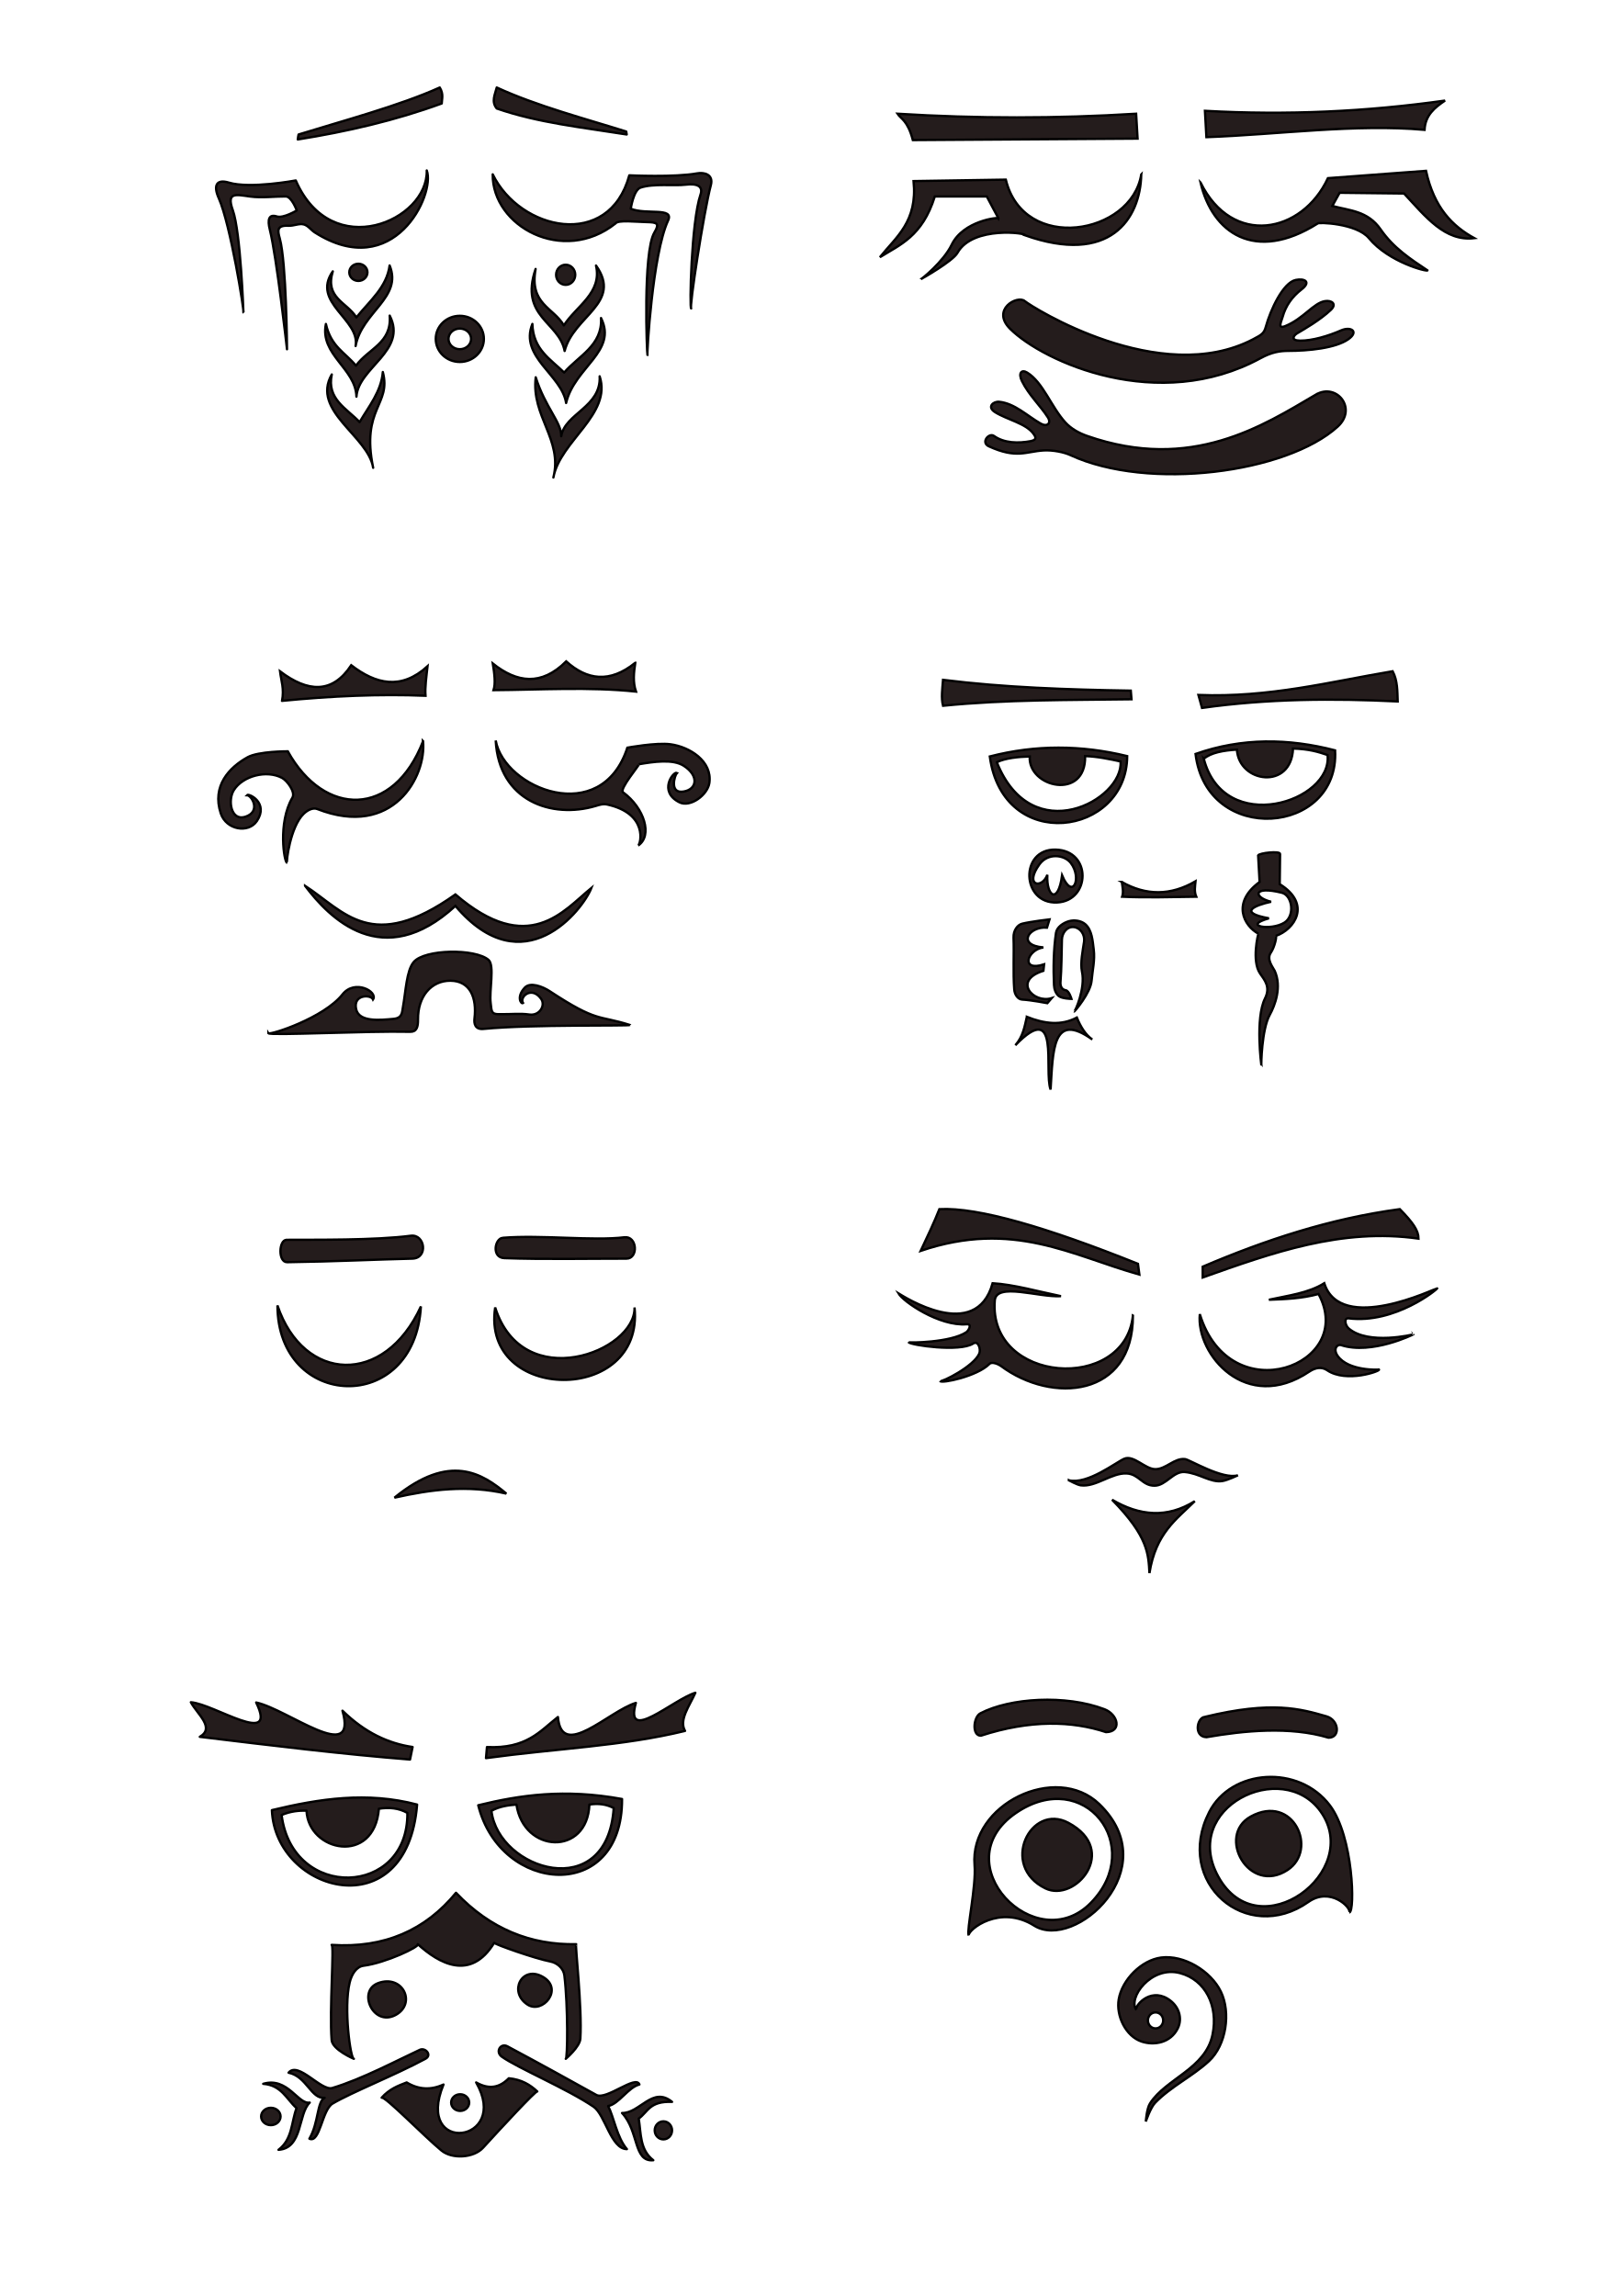
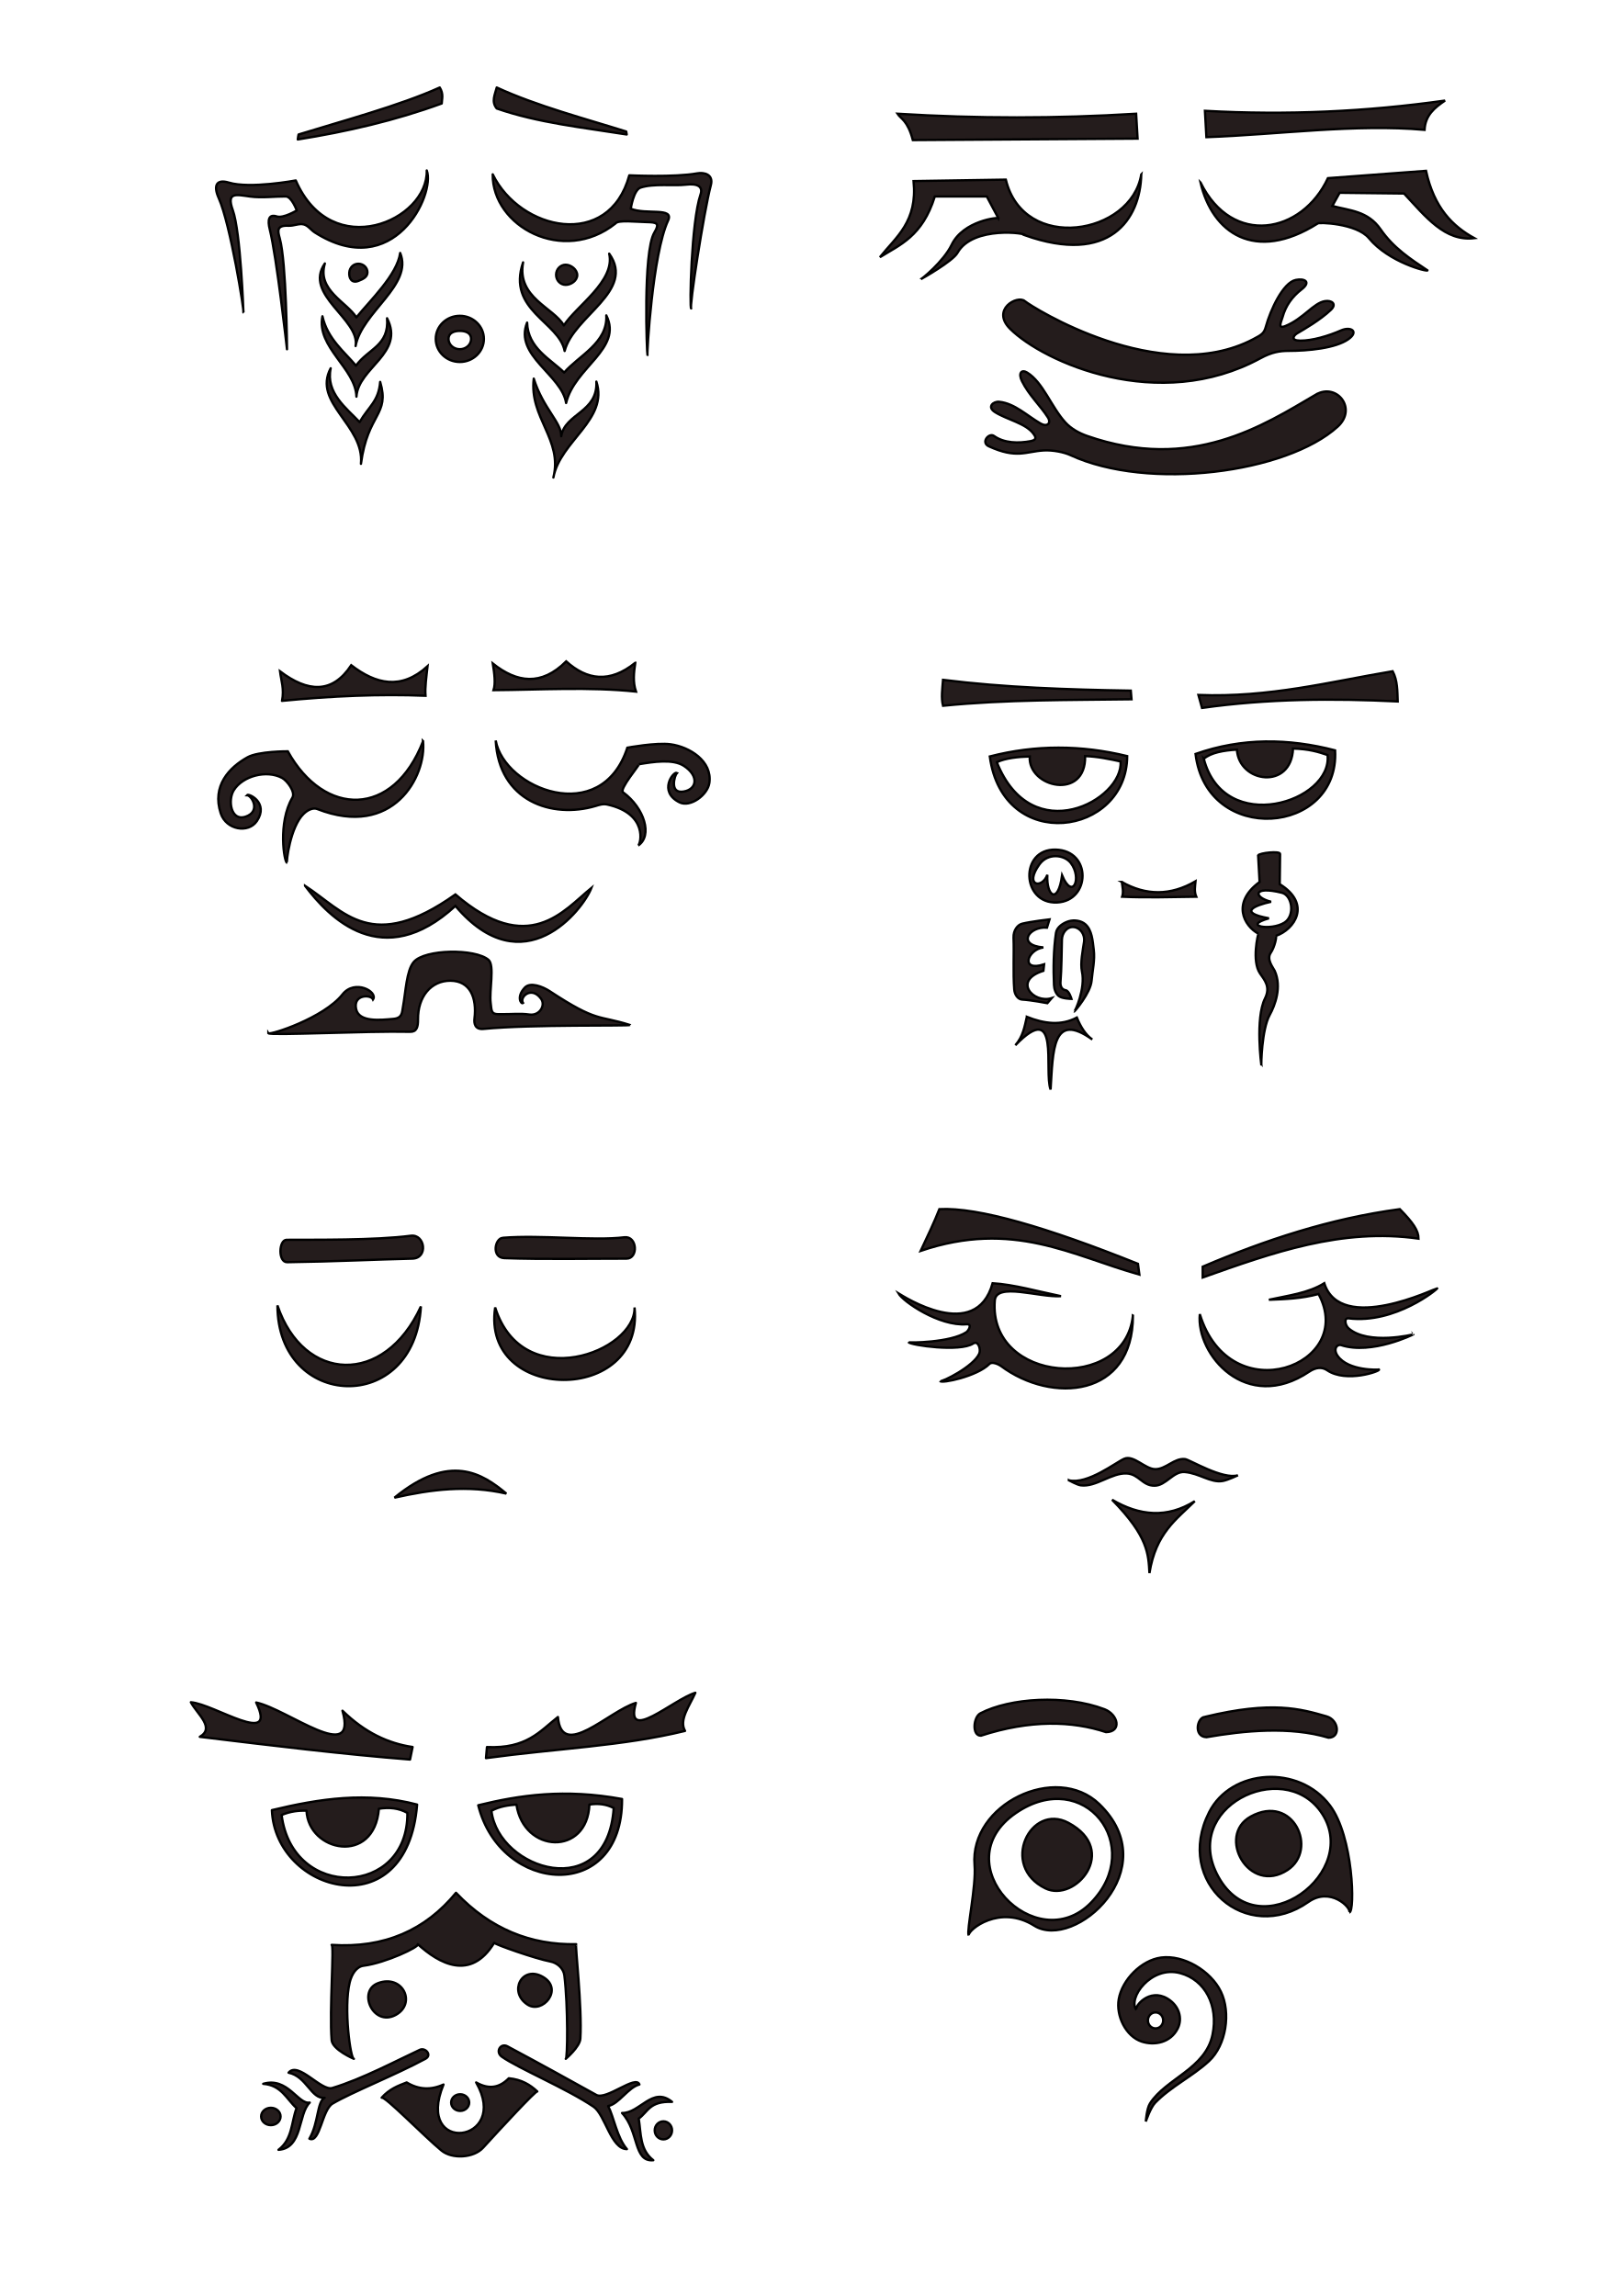
<svg xmlns="http://www.w3.org/2000/svg" width="210mm" height="297mm" viewBox="0 0 210 297" version="1.1" id="svg8">
  <defs id="defs2" />
  <g id="layer1">
    <path id="path838" style="opacity:1;fill:#241c1c;fill-rule:evenodd;stroke:#000000;stroke-width:0.3;stroke-linecap:butt;stroke-linejoin:miter;stroke-miterlimit:4;stroke-dasharray:none;stroke-opacity:1" d="m 170.198,51.037 c 2.657,-1.557 5.403,1.796 2.812,4.151 -6.59,5.989 -24.485,8.358 -34.579,3.682 -0.792,-0.367 -2.234,-0.673 -3.448,-0.603 -2.326,0.135 -3.493,1.114 -7.096,-0.536 -1.074,-0.491 0.018,-1.806 0.669,-1.339 1.314,0.941 3.166,0.974 4.753,0.669 0.93,-0.179 0.565,-0.658 0.335,-0.971 -0.98,-1.333 -3.401,-1.801 -4.954,-2.778 -1.085,-0.683 -0.209,-1.413 0.536,-1.339 2.006,0.2 3.606,1.809 5.356,2.812 0.841,0.482 1.43,-0.028 0.937,-0.803 -0.938,-1.477 -2.46,-2.878 -3.347,-4.686 -0.497,-1.012 -0.069,-1.555 0.669,-1.105 2.057,1.254 3.106,4.434 4.954,6.46 0.743,0.814 1.771,1.377 2.812,1.741 13.5,4.714 22.803,-1.377 29.591,-5.356 z M 132.548,38.951 c -0.967,-0.83 -4.413,1.101 -1.894,3.598 4.29,4.253 19.127,10.999 32.38,3.787 1.442,-0.785 2.492,-0.945 3.598,-0.947 2.558,-0.004 6.101,-0.334 7.764,-1.515 1.406,-0.999 0.305,-1.685 -0.947,-1.136 -1.657,0.726 -3.735,1.343 -5.302,1.326 -1.294,-0.014 -0.829,-0.681 -0.379,-0.947 0.868,-0.513 2.95,-1.701 4.355,-3.03 0.822,-0.777 0.092,-1.273 -0.757,-1.136 -1.493,0.241 -2.774,2.26 -5.113,3.219 -1.086,0.446 -0.532,-0.578 -0.379,-1.136 0.413,-1.507 1.263,-2.669 2.462,-3.598 1.293,-1.002 0.358,-1.451 -0.746,-1.225 -1.658,0.34 -3.284,3.903 -3.866,6.028 -0.24,0.875 -0.511,1.045 -1.637,1.635 -12.065,6.327 -28.705,-4.207 -29.54,-4.923 z m 22.723,-15.338 c 4.11,8.345 13.132,6.616 16.474,-0.568 l 12.687,-0.947 c 1.055,4.812 3.437,7.161 6.249,8.71 -3.793,0.463 -6.288,-2.766 -9.089,-5.775 l -8.332,-0.095 -0.947,1.704 c 2.237,0.599 4.589,0.628 6.249,3.03 1.678,2.429 3.895,3.855 6.059,5.302 0.023,0.209 -4.967,-1.016 -7.574,-4.166 -1.611,-1.946 -6.628,-2.085 -6.628,-1.894 -8.145,5.137 -13.653,1.169 -15.149,-5.302 z m -7.669,-1.041 c -1.275,7.803 -15.203,10.203 -17.516,0.663 l -11.93,0.189 c 0.529,5.263 -2.257,7.211 -4.355,9.847 2.564,-1.603 5.49,-2.681 7.101,-7.858 l 6.722,-2e-6 1.515,2.84 c 0.068,-0.204 -4.553,0.284 -6.059,3.408 -1.056,2.191 -3.955,4.513 -3.977,4.45 0.082,-0.041 4.122,-2.308 4.734,-3.408 1.985,-3.566 9.182,-2.521 8.71,-2.272 10.956,3.892 14.933,-2.065 15.054,-7.858 z m 8.426,-4.829 -0.189,-3.408 c 10.61,0.591 20.95,0.103 31.055,-1.326 -1.335,0.901 -2.558,1.892 -2.651,3.787 -8.963,-0.789 -18.797,0.601 -28.214,0.947 z M 116.074,14.713 c 10.288,0.631 20.577,0.631 30.865,0 l 0.189,3.219 -29.066,0.189 c -0.675,-2.571 -1.557,-2.742 -1.988,-3.408 z" />
    <path id="path831" style="opacity:1;fill:#241c1c;fill-rule:evenodd;stroke:#000000;stroke-width:0.3;stroke-linecap:butt;stroke-linejoin:miter;stroke-miterlimit:4;stroke-dasharray:none;stroke-opacity:1" d="m 143.826,193.998 c 3.567,2.101 7.133,2.423 10.7,0.186 -2.36,2.351 -5.039,4.115 -5.862,9.304 -0.146,-2.391 -0.11,-4.687 -4.838,-9.49 z m -5.583,-2.512 c 2.4,0.582 6.118,-2.349 7.164,-2.791 1.221,-0.515 2.676,1.334 4.001,1.349 1.412,0.016 2.459,-1.47 3.861,-1.303 0.58,0.069 4.898,2.705 6.839,2.093 0,0 -1.32,0.633 -1.996,0.744 -1.551,0.255 -2.993,-1.01 -4.889,-1.163 -1.482,-0.12 -2.421,1.764 -3.908,1.768 -1.584,0.004 -2.001,-1.49 -3.582,-1.582 -1.969,-0.114 -3.999,1.796 -5.955,1.535 -0.469,-0.062 -1.535,-0.651 -1.535,-0.651 z m 8.281,-21.307 c -1.057,10.007 -18.722,8.77 -17.864,-1.954 0.191,-2.384 5.707,-0.372 8.56,-0.558 -2.974,-0.613 -6.088,-1.507 -8.839,-1.675 -2.178,7.806 -11.593,1.66 -12.189,1.303 0.627,1.083 5.279,4.286 8.822,4.007 0.784,-0.062 0.229,0.846 -0.028,1.019 -2.031,1.369 -7.471,1.393 -7.492,1.301 0.302,0.388 6.632,1.302 8.367,0.175 0.678,-0.44 1.018,0.755 0.792,1.292 -0.699,1.664 -4.859,3.73 -5.066,3.557 0.168,0.353 4.788,-0.604 6.369,-2.205 0.366,-0.37 1.26,0.08 1.496,0.256 6.632,4.95 17.111,4.043 17.07,-6.519 z m 8.653,-0.186 c 3.921,12.744 20.336,6.57 15.352,-2.605 -2.197,0.592 -4.308,0.665 -6.42,0.744 2.479,-0.549 5.096,-0.852 7.164,-2.14 2.125,6.665 14.387,0.651 14.608,0.651 0.114,0.068 -5.456,4.644 -11.461,3.891 -0.627,-0.079 -0.463,0.894 0.011,1.305 2.535,2.199 8.388,0.78 8.38,0.758 0.017,0.013 -5.41,2.691 -9.352,1.405 -0.491,-0.16 -1.1,0.464 -0.456,1.389 1.378,1.98 5.338,1.799 5.342,1.766 0.275,0.175 -4.211,1.786 -6.699,0.093 -0.667,-0.454 -1.472,-0.388 -2.326,0.186 -8.13,5.466 -14.656,-2.239 -14.143,-7.443 z m -7.816,-5.117 -0.186,-1.396 c -11.72,-4.698 -20.655,-7.333 -25.68,-7.071 -0.643,1.636 -1.534,3.519 -2.419,5.397 11.964,-4.048 19.571,0.619 28.285,3.07 z m 8.188,0.372 v -1.396 c 8.069,-3.447 16.437,-6.221 25.494,-7.443 1.708,1.744 2.42,2.768 2.419,3.815 -9.954,-1.412 -18.926,1.842 -27.913,5.024 z" />
    <path id="path843" style="opacity:1;fill:#241c1c;fill-rule:evenodd;stroke:#000000;stroke-width:0.3;stroke-linecap:butt;stroke-linejoin:miter;stroke-miterlimit:4;stroke-dasharray:none;stroke-opacity:1" d="m 34.71,133.656 c 0.256,0.256 7.177,-1.982 9.583,-5.024 1.61,-2.036 4.619,-0.333 3.954,0.651 -0.284,-0.659 -2.614,-0.673 -2.187,1.256 0.377,1.705 3.099,1.416 4.838,1.256 1.146,-0.106 1.092,-0.843 1.21,-1.489 0.377,-2.075 0.459,-4.746 1.396,-5.862 1.405,-1.673 7.953,-1.768 9.677,-0.279 0.819,0.707 0.07,3.996 0.279,5.583 0.122,0.925 0.024,1.433 0.977,1.442 1.951,0.019 2.743,-0.132 4.047,0.046 1.307,0.179 2.115,-1.191 1.489,-2.047 -1.243,-1.7 -2.826,-0.204 -2.326,0.558 -0.238,0.204 -0.913,-0.792 0.233,-2 0.717,-0.756 2.317,-0.122 3.21,0.465 6.255,4.112 6.234,3.055 10.374,4.373 -0.063,0.162 -12.73,-0.091 -18.934,0.512 -1.115,0.108 -1.238,-0.727 -1.163,-1.349 0.326,-2.698 -0.57,-4.875 -3.117,-4.885 -2.495,-0.01 -4.221,2.053 -4.187,5.024 0.011,0.965 -0.174,1.602 -1.023,1.582 -5.663,-0.132 -18.121,0.519 -18.33,0.186 z m 4.745,-19.074 c 5.121,3.345 8.615,8.804 19.446,1.117 9.466,8.143 14.016,2.072 17.585,-0.837 -1.053,2.765 -8.767,12.733 -17.585,2.326 -9.432,8.662 -16.33,1.532 -19.446,-2.605 z M 54.714,95.881 c 0.457,4.539 -3.875,12.61 -13.677,8.773 -0.474,-0.185 -1.152,0.024 -1.768,0.624 -1.74,1.696 -2.272,6.27 -2.14,6.327 -0.37,0 -1.226,-5.184 0.69,-8.428 0.424,-0.718 -0.681,-2.2 -1.341,-2.551 -2.018,-1.071 -5.083,-0.249 -6.234,1.582 -0.819,1.304 -0.379,4.045 1.489,3.443 2.063,-0.666 0.831,-2.791 0.186,-2.791 0.228,-0.304 2.893,0.996 1.303,3.35 -1.1,1.627 -3.965,1.146 -4.674,-1.002 -1.168,-3.541 1.099,-5.941 3.475,-7.256 1.415,-0.784 5.2,-0.767 5.2,-0.767 4.721,8.517 13.649,8.616 17.492,-1.303 z m 9.397,-0.093 c 1.11,6.217 13.645,11.297 17.027,0.93 0,0 3.726,-0.692 5.583,-0.442 2.433,0.328 5.432,2.158 5.024,5.001 -0.222,1.55 -2.459,3.208 -3.861,2.512 -2.801,-1.389 -0.788,-4.046 -0.326,-3.815 -0.318,0.339 -1.016,2.712 0.837,2.419 1.775,-0.281 2.021,-2.047 0.047,-3.326 -1.419,-0.919 -3.921,-0.525 -5.815,-0.209 0.145,0.045 -2.582,3.236 -2.047,3.629 2.771,2.037 3.856,5.624 1.954,6.885 0.352,-0.201 1.307,-4.132 -4.001,-5.303 -0.557,-0.123 -1.064,0.059 -1.489,0.186 -5.664,1.69 -12.519,-0.631 -12.933,-8.467 z m 18.05,-10.049 c -0.182,1.241 -0.333,2.481 0.093,3.722 -6.141,-0.634 -12.282,-0.229 -18.423,-0.186 0.275,-0.842 0.122,-2.111 -0.093,-3.443 3.108,2.474 6.259,2.942 9.49,-0.279 2.69,2.419 5.623,2.848 8.932,0.186 z m -45.681,4.919 c 6.418,-0.627 12.632,-0.898 18.553,-0.658 -0.087,-1.097 0.115,-2.483 0.263,-3.816 -3.43,3.119 -6.686,2.309 -9.869,-0.132 -2.469,3.739 -5.627,3.494 -9.211,0.789 0.152,1.224 0.56,2.255 0.263,3.816 z" />
    <path id="path853" style="opacity:1;fill:#241c1c;fill-rule:evenodd;stroke:#000000;stroke-width:0.3;stroke-linecap:butt;stroke-linejoin:miter;stroke-miterlimit:4;stroke-dasharray:none;stroke-opacity:1" d="m 51.016,193.733 c 4.726,-1.071 9.502,-1.671 14.474,-0.526 -3.108,-2.592 -7.301,-5.342 -14.474,0.526 z M 64.042,169.127 c 3.571,11.295 18.159,5.743 18.027,0 1.29,12.632 -19.886,12.357 -18.027,0 z m -28.159,-0.263 c 0.016,13.505 17.763,14.291 18.553,0.132 -4.719,10.338 -15.185,9.85 -18.553,-0.132 z m 29.146,-8.75 c -1.043,0.085 -1.485,2.57 0.197,2.632 4.982,0.182 11.009,0.063 15.79,0.066 1.586,8.4e-4 1.405,-2.966 -0.263,-2.763 -4.028,0.49 -10.778,-0.336 -15.724,0.066 z m -27.961,0.263 c -1.028,0.007 -1.122,2.911 0.066,2.895 6.274,-0.086 11.712,-0.36 16.185,-0.461 2.108,-0.048 1.655,-3.203 -0.197,-2.961 -4.655,0.609 -12.478,0.501 -16.053,0.526 z" />
    <path id="path881" style="opacity:1;fill:#241c1c;fill-rule:evenodd;stroke:#000000;stroke-width:0.3;stroke-linecap:butt;stroke-linejoin:miter;stroke-miterlimit:4;stroke-dasharray:none;stroke-opacity:1" d="m 138.575,129.208 c 0,0 -1.218,-0.011 -1.652,-0.372 -0.395,-0.329 -0.582,-0.905 -0.605,-1.419 -0.096,-2.128 -0.068,-4.536 0.256,-6.746 0.109,-0.744 0.951,-1.308 1.675,-1.512 0.691,-0.195 1.576,-0.077 2.117,0.395 0.874,0.763 0.949,2.152 1.093,3.303 0.167,1.326 -0.163,2.669 -0.279,4.001 -0.14,1.603 -2.207,4.001 -2.248,3.982 0.097,0.082 1.481,-2.987 1.004,-5.153 -0.245,-1.112 0.115,-2.762 0.273,-3.89 0.125,-0.891 -0.47,-1.77 -1.308,-1.871 -0.913,-0.109 -1.535,0.76 -1.558,1.605 -0.049,1.763 -0.044,3.703 -0.186,5.49 -0.037,0.463 0.113,0.982 0.675,1.07 0.442,0.069 0.744,1.117 0.744,1.117 z m -2.559,-0.093 c -2.367,0.736 -5.095,-2.281 -1.07,-3.536 l 0.093,-0.837 c -3.129,1.008 -2.178,-1.907 -0.093,-2.187 -3.498,-0.287 -1.865,-2.76 0.465,-2.559 l 0.326,-1.07 c 0,0 -2.377,0.273 -3.536,0.558 -0.591,0.146 -1.153,0.864 -1.117,1.814 0.081,2.114 -0.075,4.476 0.093,6.699 0.049,0.648 0.462,1.275 1.023,1.303 1.095,0.053 3.257,0.465 3.257,0.465 z m -3.21,2.419 c 2.274,0.903 4.441,1.169 6.467,0.093 0.501,1.223 1.129,2.234 2,2.838 -5.175,-3.714 -5.078,1.45 -5.397,6.467 -0.898,-2.445 1.324,-11.812 -4.559,-5.722 1.007,-1.14 1.197,-2.416 1.489,-3.675 z m 32.984,-16.05 c 1.348,0.337 1.73,2.971 0.326,3.861 -1.723,1.092 -5.553,0.449 -2,-0.558 -4.107,-0.743 -1.807,-1.687 0.279,-2.14 -2.301,-0.563 -2.429,-2.118 1.396,-1.163 z m -3.07,-4.838 c 0.186,-0.32 2.838,-0.607 2.838,-0.186 l -0.046,3.908 c 4.17,2.592 1.911,5.88 -0.512,6.699 0.158,0 -0.117,1.402 -0.651,2.187 -0.591,0.867 0.341,1.947 0.512,2.326 0.941,2.082 0.052,4.448 -0.651,5.722 -1.031,1.867 -1.111,6.495 -1.07,6.513 0,0 -0.821,-6.067 0.465,-8.653 0.757,-1.523 -0.066,-2.395 -0.651,-3.257 -1.086,-1.599 -0.246,-5.137 -0.186,-5.117 -1.894,-1.019 -3.523,-4.01 0.14,-6.699 z m -28.285,1.163 c 1.097,-1.521 3.222,-1.246 4.047,-0.186 1.489,1.912 0.287,4.925 -1.117,1.628 -0.536,3.845 -2.062,2.648 -1.907,-0.093 -0.679,1.867 -3.047,1.456 -1.023,-1.349 z m 2.093,-1.907 c -4.681,-0.114 -4.432,7.053 0.186,6.839 4.331,-0.201 4.519,-6.724 -0.186,-6.839 z m 8.56,4.187 c 0.094,0.652 0.248,1.315 0.046,1.907 3.135,0.142 6.325,0.045 9.583,0 -0.289,-0.667 -0.161,-1.334 -0.093,-2 -3.242,1.891 -6.419,1.862 -9.537,0.093 z m -16.165,-15.492 c 1.088,-0.535 2.797,-0.703 4.255,-0.744 -0.241,4.033 7.292,5.736 7.164,-0.046 1.598,0.045 3.232,0.402 4.587,0.692 0.369,4.979 -11.471,11.444 -16.006,0.099 z m 16.862,-0.791 c -5.924,-1.446 -11.848,-1.485 -17.771,0.046 1.704,12.625 17.715,10.305 17.771,-0.046 z m 9.906,0.347 c 0.925,-0.799 2.569,-1.087 4.283,-1.185 0.272,4.335 7.052,5.242 7.257,-0.14 2.064,0.06 3.247,0.423 4.466,0.837 0.667,6.044 -13.357,10.584 -16.007,0.487 z m -1.067,-0.626 c 6.017,-2.12 12.034,-2.026 18.05,-0.465 0.599,11.001 -16.614,12.389 -18.05,0.465 z m -8.281,-7.071 c -8.098,0.115 -16.162,0.022 -24.377,0.837 -0.266,-1.028 -0.085,-2.205 0,-3.35 7.944,0.992 16.095,1.262 24.284,1.396 z m 8.653,-0.558 0.465,1.675 c 8.578,-1.205 16.976,-1.237 25.308,-0.837 -0.047,-1.337 -0.009,-2.69 -0.651,-3.908 -8.163,1.376 -15.922,3.424 -25.122,3.07 z" />
-     <path id="path874" style="color:#000000;clip-rule:nonzero;display:inline;overflow:visible;visibility:visible;opacity:1;isolation:auto;mix-blend-mode:normal;color-interpolation:sRGB;color-interpolation-filters:linearRGB;solid-color:#000000;solid-opacity:1;fill:#241c1c;fill-opacity:1;fill-rule:evenodd;stroke:#000000;stroke-width:0.3;stroke-linecap:round;stroke-linejoin:round;stroke-miterlimit:4;stroke-dasharray:none;stroke-dashoffset:0;stroke-opacity:1;paint-order:normal;color-rendering:auto;image-rendering:auto;shape-rendering:auto;text-rendering:auto;enable-background:accumulate" d="m 74.4,35.546 c 0,0.719 -0.555,1.303 -1.239,1.303 -0.684,0 -1.239,-0.583 -1.239,-1.303 0,-0.719 0.555,-1.303 1.239,-1.303 0.684,0 1.239,0.583 1.239,1.303 z M 47.524,35.228 c 0,0.614 -0.526,1.112 -1.175,1.112 -0.649,0 -1.175,-0.498 -1.175,-1.112 0,-0.614 0.526,-1.112 1.175,-1.112 0.649,0 1.175,0.498 1.175,1.112 z M 42.91,48.44 c -0.681,3.187 1.933,4.39 3.601,6.163 1.198,-2.066 2.792,-3.943 3.001,-6.481 1.131,4.264 -2.846,4.645 -1.25,12.39 -0.635,-4.126 -8.062,-7.34 -5.351,-12.072 z m -0.761,-6.534 c 0.668,2.963 2.484,3.684 3.891,5.396 1.606,-2.221 4.647,-2.903 4.361,-6.476 2.334,4.544 -4.067,6.715 -4.301,10.484 -0.104,-3.66 -4.756,-5.412 -3.951,-9.404 z m 0.891,-6.803 c -1.054,3.46 1.856,4 3.051,5.957 1.76,-2.179 3.924,-3.902 4.301,-6.72 1.704,4.167 -3.595,6.003 -4.401,10.42 0.607,-3.455 -5.771,-5.607 -2.951,-9.658 z m 26.248,13.702 c 1.214,3.875 3.359,5.86 3.297,7.625 0.478,-2.962 5.178,-3.768 4.971,-7.752 1.609,4.917 -5.11,8.344 -5.985,13.089 1.234,-4.924 -2.884,-7.897 -2.283,-12.962 z m -0.433,-6.904 c 0.097,3.323 2.359,4.56 4.109,6.29 1.862,-2.17 4.978,-3.509 4.768,-7.053 2.164,4.319 -3.433,6.357 -4.514,10.992 -0.55,-3.648 -6.077,-5.951 -4.362,-10.23 z m 0.418,-7.11 c -0.833,4.576 2.324,4.987 3.652,7.307 1.581,-2.498 4.979,-4.2 4.159,-7.752 3.454,4.848 -2.912,6.518 -4.058,11.056 -0.708,-3.779 -5.882,-4.4 -3.754,-10.611 z m -8.343,9.046 c 0,0.737 -0.654,1.334 -1.461,1.334 -0.807,0 -1.461,-0.597 -1.461,-1.334 0,-0.737 0.654,-1.334 1.461,-1.334 0.807,0 1.461,0.597 1.461,1.334 z m 1.652,0 c 0,1.649 -1.394,2.986 -3.113,2.986 -1.719,0 -3.113,-1.337 -3.113,-2.986 0,-1.649 1.394,-2.986 3.113,-2.986 1.719,0 3.113,1.337 3.113,2.986 z M 63.726,22.553 c 3.542,7.282 15.028,9.807 17.664,0.127 0,0 5.893,0.278 8.768,-0.254 0.921,-0.17 2.149,0.135 1.779,1.525 -0.911,3.425 -2.844,16.024 -2.542,15.948 -0.239,0.152 0.001,-11.247 1.207,-14.741 0.353,-1.022 -0.383,-1.457 -1.906,-1.271 -1.538,0.188 -4.157,-0.18 -5.846,0.381 -0.918,0.305 -1.271,2.732 -1.271,2.732 1.996,0.821 5.642,-0.231 4.829,1.525 -2.028,4.379 -2.764,17.353 -2.669,17.409 -0.066,0 -0.618,-13.321 0.89,-15.849 0.721,-1.21 0.356,-1.332 -1.046,-1.357 -1.282,-0.022 -3.663,-0.305 -3.974,0.177 -6.795,5.406 -15.954,0.347 -15.885,-6.354 z m -8.532,-0.503 c 0.171,6.477 -12.286,11.967 -16.94,1.293 0,0 -5.907,1.108 -8.662,0.276 -1.583,-0.478 -2.046,0.355 -1.298,2.019 1.504,3.343 3.341,14.8 3.188,14.781 0,0 -0.351,-10.382 -1.378,-13.245 -0.854,-2.381 0.436,-1.997 2.264,-1.749 1.498,0.203 3.307,-0.033 4.592,-0.013 0.767,0.012 1.422,1.81 1.422,1.81 0,0 -1.73,1.052 -2.586,0.776 -1.049,-0.338 -1.216,0.45 -0.905,1.681 0.887,3.511 2.228,15.5 2.228,15.5 0,0 -0.068,-11.203 -0.935,-14.337 -0.258,-0.931 -0.467,-1.716 1.119,-1.642 0.741,0.035 1.356,-0.333 1.985,-0.169 0.567,0.148 0.928,0.719 1.422,1.034 10.214,6.508 15.632,-4.929 14.483,-8.017 z m 25.862,-4.655 c -0.038,-0.255 -0.053,-0.26 -0.064,-0.381 -5.177,-1.631 -11.57,-3.304 -16.747,-5.696 -0.218,0.905 -0.737,1.81 0,2.716 5.357,1.859 11.135,2.456 16.81,3.362 z M 38.512,18.041 c 0.046,-0.303 0.055,-0.471 0.103,-0.644 5.432,-1.686 13.09,-3.736 18.259,-6.08 0.537,0.874 0.262,1.533 0.259,2.069 -6.021,2.202 -12.261,3.637 -18.621,4.655 z" />
+     <path id="path874" style="color:#000000;clip-rule:nonzero;display:inline;overflow:visible;visibility:visible;opacity:1;isolation:auto;mix-blend-mode:normal;color-interpolation:sRGB;color-interpolation-filters:linearRGB;solid-color:#000000;solid-opacity:1;fill:#241c1c;fill-opacity:1;fill-rule:evenodd;stroke:#000000;stroke-width:0.3;stroke-linecap:round;stroke-linejoin:round;stroke-miterlimit:4;stroke-dasharray:none;stroke-dashoffset:0;stroke-opacity:1;paint-order:normal;color-rendering:auto;image-rendering:auto;shape-rendering:auto;text-rendering:auto;enable-background:accumulate" d="m 74.656,35.589 c 0,0.719 -0.811,1.26 -1.495,1.26 -0.684,0 -1.239,-0.583 -1.239,-1.303 0,-0.719 0.555,-1.303 1.239,-1.303 0.684,0 1.495,0.626 1.495,1.345 z M 47.524,35.228 c 0,0.614 -0.572,0.873 -1.175,1.112 -0.882,0.35 -1.244,-0.394 -1.175,-1.112 0.059,-0.611 0.526,-1.112 1.175,-1.112 0.649,0 1.175,0.498 1.175,1.112 z m -4.756,12.411 c -0.681,3.187 2.074,5.191 3.742,6.964 1.198,-2.066 2.451,-2.664 2.66,-5.202 1.28,4.333 -1.609,3.995 -2.487,10.599 0.471,-4.996 -6.306,-7.88 -3.915,-12.361 z m -1.067,-6.727 c 0.668,2.963 2.931,4.679 4.338,6.39 1.606,-2.221 4.306,-2.562 4.02,-6.135 2.334,4.544 -3.726,6.374 -3.96,10.143 -0.104,-3.66 -5.204,-6.406 -4.398,-10.398 z m 0.315,-6.832 c -1.054,3.46 2.88,5.024 4.074,6.981 1.76,-2.179 5.288,-5.522 5.666,-8.34 1.704,4.167 -4.96,7.623 -5.766,12.041 0.607,-3.455 -6.794,-6.631 -3.974,-10.681 z m 27.016,14.896 c 1.214,3.875 3.614,5.689 3.553,7.454 0.478,-2.962 4.752,-3.086 4.545,-7.069 1.609,4.917 -4.683,7.661 -5.559,12.407 1.234,-4.924 -3.139,-7.726 -2.538,-12.791 z m -0.859,-7.245 c 0.097,3.323 3.041,4.73 4.791,6.461 1.862,-2.17 5.66,-3.85 5.45,-7.394 2.164,4.319 -4.115,6.698 -5.197,11.333 -0.55,-3.648 -6.759,-6.122 -5.044,-10.4 z m -0.52,-7.792 c -0.833,4.576 3.945,5.839 5.272,8.16 1.581,-2.498 6.685,-5.735 5.865,-9.287 3.454,4.848 -4.617,8.053 -5.763,12.591 C 72.318,41.624 65.525,40.149 67.653,33.939 Z m -6.722,9.899 c 0,0.737 -0.654,1.334 -1.461,1.334 -0.807,0 -1.461,-0.597 -1.461,-1.334 0,-0.737 0.654,-1.033 1.461,-1.033 0.807,0 1.461,0.296 1.461,1.033 z m 1.652,0 c 0,1.649 -1.394,2.986 -3.113,2.986 -1.719,0 -3.113,-1.337 -3.113,-2.986 0,-1.649 1.394,-2.986 3.113,-2.986 1.719,0 3.113,1.337 3.113,2.986 z M 63.726,22.553 c 3.542,7.282 15.028,9.807 17.664,0.127 0,0 5.893,0.278 8.768,-0.254 0.921,-0.17 2.149,0.135 1.779,1.525 -0.911,3.425 -2.844,16.024 -2.542,15.948 -0.239,0.152 0.001,-11.247 1.207,-14.741 0.353,-1.022 -0.383,-1.457 -1.906,-1.271 -1.538,0.188 -4.157,-0.18 -5.846,0.381 -0.918,0.305 -1.271,2.732 -1.271,2.732 1.996,0.821 5.642,-0.231 4.829,1.525 -2.028,4.379 -2.764,17.353 -2.669,17.409 -0.066,0 -0.618,-13.321 0.89,-15.849 0.721,-1.21 0.356,-1.332 -1.046,-1.357 -1.282,-0.022 -3.663,-0.305 -3.974,0.177 -6.795,5.406 -15.954,0.347 -15.885,-6.354 z m -8.532,-0.503 c 0.171,6.477 -12.286,11.967 -16.94,1.293 0,0 -5.907,1.108 -8.662,0.276 -1.583,-0.478 -2.046,0.355 -1.298,2.019 1.504,3.343 3.341,14.8 3.188,14.781 0,0 -0.351,-10.382 -1.378,-13.245 -0.854,-2.381 0.436,-1.997 2.264,-1.749 1.498,0.203 3.307,-0.033 4.592,-0.013 0.767,0.012 1.422,1.81 1.422,1.81 0,0 -1.73,1.052 -2.586,0.776 -1.049,-0.338 -1.216,0.45 -0.905,1.681 0.887,3.511 2.228,15.5 2.228,15.5 0,0 -0.068,-11.203 -0.935,-14.337 -0.258,-0.931 -0.467,-1.716 1.119,-1.642 0.741,0.035 1.356,-0.333 1.985,-0.169 0.567,0.148 0.928,0.719 1.422,1.034 10.214,6.508 15.632,-4.929 14.483,-8.017 z m 25.862,-4.655 c -0.038,-0.255 -0.053,-0.26 -0.064,-0.381 -5.177,-1.631 -11.57,-3.304 -16.747,-5.696 -0.218,0.905 -0.737,1.81 0,2.716 5.357,1.859 11.135,2.456 16.81,3.362 z M 38.512,18.041 c 0.046,-0.303 0.055,-0.471 0.103,-0.644 5.432,-1.686 13.09,-3.736 18.259,-6.08 0.537,0.874 0.262,1.533 0.259,2.069 -6.021,2.202 -12.261,3.637 -18.621,4.655 z" />
    <path id="path853-3" style="opacity:1;fill:#241c1c;fill-rule:evenodd;stroke:#000000;stroke-width:0.3;stroke-linecap:butt;stroke-linejoin:miter;stroke-miterlimit:4;stroke-dasharray:none;stroke-opacity:1" d="m 155.836,222.083 c -1.043,0.085 -1.485,2.57 0.197,2.632 4.845,-0.842 10.809,-1.436 15.79,0.066 1.586,8.5e-4 1.352,-2.299 -0.263,-2.763 -3.346,-0.962 -7.013,-2.044 -15.724,0.066 z m -29.04,-0.456 c -0.911,0.476 -1.122,2.911 0.066,2.895 6.369,-2.073 11.786,-1.92 16.185,-0.461 2.108,-0.048 1.548,-2.293 -0.197,-2.961 -5.041,-1.93 -12.238,-1.468 -16.053,0.526 z m 23.644,39.724 a 0.988,1.033 0 0 1 -0.988,1.033 0.988,1.033 0 0 1 -0.988,-1.033 0.988,1.033 0 0 1 0.988,-1.033 0.988,1.033 0 0 1 0.988,1.033 z m -3.459,-1.348 c -1.173,-1.482 1.86,-5.785 5.661,-4.762 3.22,0.866 4.95,4.189 4.178,7.952 -0.903,4.408 -6.024,5.672 -8.087,8.896 -0.431,0.673 -0.539,2.336 -0.539,2.336 0,0 0.592,-1.784 1.213,-2.426 2.037,-2.105 4.84,-3.419 6.964,-5.391 2.22,-2.061 2.85,-6.261 1.528,-8.986 -1.295,-2.667 -4.788,-4.786 -7.728,-4.403 -2.541,0.331 -5.045,2.866 -5.481,5.391 -0.369,2.135 0.899,4.797 2.965,5.481 1.65,0.546 3.758,0.147 4.673,-1.707 0.646,-1.312 0.172,-2.957 -1.348,-3.864 -2.348,-1.401 -4.31,1.054 -3.999,1.483 z m 14.781,-25.025 c -4.48,2.469 -0.236,10.196 4.762,6.919 4.005,-2.625 0.736,-9.949 -4.762,-6.919 z m -4.186,7.78 c -4.922,-8.924 8.24,-15.372 13.209,-8.447 5.579,7.775 -7.987,17.914 -13.209,8.447 z m 16.946,4.62 c 0.748,-0.093 0.524,-9.812 -2.516,-13.838 -4.032,-5.341 -12.773,-4.74 -15.624,0.872 -4.618,9.092 4.858,17.246 12.839,11.618 2.832,-1.997 5.546,0.722 5.302,1.348 z m -36.347,-11.591 c -4.904,-2.619 -8.933,5.587 -2.965,8.491 3.857,1.877 9.628,-4.934 2.965,-8.491 z m -6.784,-1.258 c -9.459,6.479 2.593,18.892 9.705,11.592 7.11,-7.298 -0.853,-17.654 -9.705,-11.592 z m -6.11,15.815 c -0.298,-0.548 0.993,-6.372 0.764,-9.076 -0.666,-7.859 10.528,-13.302 16.129,-7.907 8.704,8.382 -3.191,19.026 -8.409,15.74 -4.466,-2.812 -8.542,0.514 -8.484,1.243 z" />
    <path id="path1630-6-7" style="color:#000000;clip-rule:nonzero;display:inline;overflow:visible;visibility:visible;opacity:1;isolation:auto;mix-blend-mode:normal;color-interpolation:sRGB;color-interpolation-filters:linearRGB;solid-color:#000000;solid-opacity:1;fill:#241c1c;fill-opacity:1;fill-rule:evenodd;stroke:#000000;stroke-width:0.3;stroke-linecap:round;stroke-linejoin:round;stroke-miterlimit:4;stroke-dasharray:none;stroke-dashoffset:0;stroke-opacity:1;paint-order:normal;color-rendering:auto;image-rendering:auto;shape-rendering:auto;text-rendering:auto;enable-background:accumulate" d="m 53.032,227.607 c -8.588,-0.675 -17.895,-1.811 -27.192,-2.94 2.008,-1.166 -0.32,-2.921 -1.157,-4.473 3.024,0.226 11.307,5.908 8.448,0.032 4.098,0.879 13.159,8.166 11.162,1.063 2.917,2.854 5.955,4.237 9.069,4.695 z m 9.823,-0.184 0.125,-1.432 c 5.125,0.238 6.849,-2.05 9.18,-3.887 0.475,5.657 6.597,-0.785 10.082,-1.824 -1.526,5.373 4.835,-0.458 7.692,-1.311 -0.76,1.706 -2.161,3.536 -1.334,4.934 -8.084,1.981 -16.557,2.262 -25.744,3.52 z M 36.287,273.777 c 1e-6,0.62 -0.563,1.123 -1.258,1.123 -0.695,0 -1.258,-0.503 -1.258,-1.123 -10e-7,-0.62 0.563,-1.123 1.258,-1.123 0.695,0 1.258,0.503 1.258,1.123 z m 50.634,1.797 c 2e-6,0.645 -0.503,1.168 -1.123,1.168 -0.62,0 -1.123,-0.523 -1.123,-1.168 -2e-6,-0.645 0.503,-1.168 1.123,-1.168 0.62,0 1.123,0.523 1.123,1.168 z m -26.238,-3.594 c 0,0.596 -0.523,1.078 -1.168,1.078 -0.645,0 -1.168,-0.483 -1.168,-1.078 0,-0.596 0.523,-1.078 1.168,-1.078 0.645,0 1.168,0.483 1.168,1.078 z m 23.812,7.458 c -2.599,0.249 -1.83,-3.739 -4.044,-6.11 2.301,0.052 3.954,-3.526 6.47,-1.438 -2.931,-0.121 -3.113,1.304 -4.313,2.157 0.311,1.92 0.12,4.032 1.887,5.391 z m -19.589,-13.389 c -0.884,-0.629 -0.164,-1.82 0.719,-1.348 4.808,2.572 7.756,4.215 11.502,6.29 1.29,0.714 5.112,-2.649 5.571,-1.348 -1.436,0.351 -2.649,2.517 -4.044,2.786 0.726,1.378 1.141,4.094 2.426,5.571 -2.063,0 -2.815,-4.46 -4.313,-5.481 -3.359,-2.29 -9.815,-5.014 -11.861,-6.47 z m -28.889,12.041 c 3.175,-0.214 2.507,-4.649 4.044,-6.11 -1.499,0.289 -2.853,-3.365 -6.02,-2.426 2.372,0.181 3.007,1.975 4.313,3.145 -0.691,1.832 -0.518,4.01 -2.336,5.391 z m 3.999,-1.438 c 1.375,0.636 1.621,-3.723 3.002,-4.541 2.462,-1.457 8.154,-3.711 12.004,-5.793 0.898,-0.485 -0.015,-1.494 -0.719,-1.168 -2.889,1.339 -7.482,3.793 -11.322,4.942 -1.462,0.438 -4.403,-3.509 -5.661,-1.977 2.355,0.483 2.916,3.437 4.669,3.245 -0.996,0.459 -0.77,3.253 -1.973,5.292 z m 9.345,-5.302 c 0.372,-0.279 5.476,4.969 7.728,6.829 1.389,1.147 4.18,0.974 5.391,-0.359 2.219,-2.442 6.868,-7.451 7.009,-7.278 -0.929,-0.868 -2.04,-1.554 -3.684,-1.707 -1.135,1.162 -2.49,1.53 -4.223,0.539 4.501,7.846 -8.011,9.453 -4.223,0.27 -1.647,0.746 -3.235,0.662 -4.762,-0.27 -1.116,0.433 -2.235,0.845 -3.235,1.977 z m 18.87,-12.041 c -2.528,-1.644 -0.725,-5.152 1.977,-3.594 2.742,1.581 -0.041,4.853 -1.977,3.594 z m -19.319,-2.786 c 3.202,-1.175 4.988,2.663 2.246,4.133 -2.898,1.554 -4.989,-3.127 -2.246,-4.133 z m -6.02,-4.942 c 6.832,0.45 12.127,-1.919 16.084,-6.739 4.444,4.676 9.664,6.766 15.545,6.649 -0.177,-0.035 0.794,8.132 0.539,12.221 -0.067,1.07 -1.887,2.606 -1.887,2.606 0.231,0.105 0.306,-6.775 -0.18,-10.783 -0.116,-0.957 -0.967,-1.636 -1.797,-1.797 -2.031,-0.394 -7.153,-2.206 -7.278,-2.426 -3.061,5.008 -7.147,2.67 -9.884,0.18 0.282,0.322 -4.154,2.423 -7.009,2.786 -0.944,0.12 -1.54,1.104 -1.797,2.157 -0.806,3.303 0.104,9.957 0.539,9.884 0,0 -2.776,-1.176 -2.875,-2.426 -0.31,-3.899 0.361,-12.356 0,-12.31 z m 20.667,-17.342 c 1.078,-0.588 2.157,-0.721 3.235,-0.809 0.938,6.321 9.164,6.68 9.435,0 1.13,-0.178 2.184,-0.051 3.145,0.449 -0.839,12.454 -14.909,8.033 -15.815,0.359 z m -1.707,-0.719 c 5.408,-1.326 11.179,-2.168 18.6,-0.809 0.067,13.548 -15.734,12.319 -18.6,0.809 z m -25.429,1.258 c 1.174,-0.49 2.214,-0.579 3.219,-0.565 0.233,5.325 8.764,7.111 9.361,-0.243 1.331,-0.21 2.573,-0.09 3.684,0.539 0.126,10.847 -14.861,11.372 -16.264,0.27 z m 17.522,-1.348 c -1.283,16.131 -18.343,11.397 -18.78,0.719 6.13,-1.477 12.315,-2.427 18.78,-0.719 z" />
    <flowRoot xml:space="preserve" id="flowRoot1120-57" style="font-style:normal;font-variant:normal;font-weight:normal;font-stretch:normal;font-size:18.667px;line-height:100%;font-family:'Times New Roman';-inkscape-font-specification:'Times New Roman, ';text-align:center;letter-spacing:0px;word-spacing:0px;text-anchor:middle;fill:#241c1c;fill-opacity:1;stroke:none;stroke-width:1px;stroke-linecap:round;stroke-linejoin:round;stroke-opacity:1;" transform="matrix(0.2645833,0,0,0.2645833,11.97417,-83.19971)">
      <flowRegion id="flowRegion1122-3" style="font-style:normal;font-variant:normal;font-weight:normal;font-stretch:normal;font-size:18.667px;line-height:100%;font-family:'Times New Roman';-inkscape-font-specification:'Times New Roman, ';text-align:center;text-anchor:middle;stroke-linecap:round;stroke-linejoin:round;fill:#241c1c;">
        <rect id="rect1124-2" width="227" height="70" x="64" y="579.52" style="font-style:normal;font-variant:normal;font-weight:normal;font-stretch:normal;font-size:18.667px;line-height:100%;font-family:'Times New Roman';-inkscape-font-specification:'Times New Roman, ';text-align:center;text-anchor:middle;stroke-linecap:round;stroke-linejoin:round;fill:#241c1c;" />
      </flowRegion>
      <flowPara style="font-style:normal;font-variant:normal;font-weight:normal;font-stretch:normal;font-size:18.667px;line-height:100%;font-family:'Times New Roman';-inkscape-font-specification:'Times New Roman, ';text-align:center;text-anchor:middle;stroke-linecap:round;stroke-linejoin:round;fill:#241c1c;" id="flowPara1211">Печальный Митр</flowPara>
    </flowRoot>
    <flowRoot xml:space="preserve" id="flowRoot1120-57-5" style="font-style:normal;font-variant:normal;font-weight:normal;font-stretch:normal;font-size:18.667px;line-height:100%;font-family:'Times New Roman';-inkscape-font-specification:'Times New Roman, ';text-align:center;letter-spacing:0px;word-spacing:0px;text-anchor:middle;fill:#241c1c;fill-opacity:1;stroke:none;stroke-width:1px;stroke-linecap:round;stroke-linejoin:round;stroke-opacity:1;" transform="matrix(0.2645833,0,0,0.2645833,104.5268,-83.40185)">
      <flowRegion id="flowRegion1122-3-3" style="font-style:normal;font-variant:normal;font-weight:normal;font-stretch:normal;font-size:18.667px;line-height:100%;font-family:'Times New Roman';-inkscape-font-specification:'Times New Roman, ';text-align:center;text-anchor:middle;stroke-linecap:round;stroke-linejoin:round;fill:#241c1c;">
        <rect id="rect1124-2-5" width="227" height="70" x="64" y="579.52" style="font-style:normal;font-variant:normal;font-weight:normal;font-stretch:normal;font-size:18.667px;line-height:100%;font-family:'Times New Roman';-inkscape-font-specification:'Times New Roman, ';text-align:center;text-anchor:middle;stroke-linecap:round;stroke-linejoin:round;fill:#241c1c;" />
      </flowRegion>
      <flowPara style="font-style:normal;font-variant:normal;font-weight:normal;font-stretch:normal;font-size:18.667px;line-height:100%;font-family:'Times New Roman';-inkscape-font-specification:'Times New Roman, ';text-align:center;text-anchor:middle;stroke-linecap:round;stroke-linejoin:round;fill:#241c1c;" id="flowPara1211-6">Обнимающий Сит</flowPara>
    </flowRoot>
    <flowRoot xml:space="preserve" id="flowRoot1120-57-5-2" style="font-style:normal;font-variant:normal;font-weight:normal;font-stretch:normal;font-size:18.667px;line-height:100%;font-family:'Times New Roman';-inkscape-font-specification:'Times New Roman, ';text-align:center;letter-spacing:0px;word-spacing:0px;text-anchor:middle;fill:#241c1c;fill-opacity:1;stroke:none;stroke-width:1px;stroke-linecap:round;stroke-linejoin:round;stroke-opacity:1;" transform="matrix(0.2645833,0,0,0.2645833,12.0969,-11.24373)">
      <flowRegion id="flowRegion1122-3-3-9" style="font-style:normal;font-variant:normal;font-weight:normal;font-stretch:normal;font-size:18.667px;line-height:100%;font-family:'Times New Roman';-inkscape-font-specification:'Times New Roman, ';text-align:center;text-anchor:middle;stroke-linecap:round;stroke-linejoin:round;fill:#241c1c;">
        <rect id="rect1124-2-5-1" width="227" height="70" x="64" y="579.52" style="font-style:normal;font-variant:normal;font-weight:normal;font-stretch:normal;font-size:18.667px;line-height:100%;font-family:'Times New Roman';-inkscape-font-specification:'Times New Roman, ';text-align:center;text-anchor:middle;stroke-linecap:round;stroke-linejoin:round;fill:#241c1c;" />
      </flowRegion>
      <flowPara style="font-style:normal;font-variant:normal;font-weight:normal;font-stretch:normal;font-size:18.667px;line-height:100%;font-family:'Times New Roman';-inkscape-font-specification:'Times New Roman, ';text-align:center;text-anchor:middle;stroke-linecap:round;stroke-linejoin:round;fill:#241c1c;" id="flowPara1211-6-2">Тёплый Хетр</flowPara>
    </flowRoot>
    <flowRoot xml:space="preserve" id="flowRoot1120-57-5-7" style="font-style:normal;font-variant:normal;font-weight:normal;font-stretch:normal;font-size:18.667px;line-height:100%;font-family:'Times New Roman';-inkscape-font-specification:'Times New Roman, ';text-align:center;letter-spacing:0px;word-spacing:0px;text-anchor:middle;fill:#241c1c;fill-opacity:1;stroke:none;stroke-width:1px;stroke-linecap:round;stroke-linejoin:round;stroke-opacity:1;" transform="matrix(0.2645833,0,0,0.2645833,103.0628,-11.26459)">
      <flowRegion id="flowRegion1122-3-3-0" style="font-style:normal;font-variant:normal;font-weight:normal;font-stretch:normal;font-size:18.667px;line-height:100%;font-family:'Times New Roman';-inkscape-font-specification:'Times New Roman, ';text-align:center;text-anchor:middle;stroke-linecap:round;stroke-linejoin:round;fill:#241c1c;">
        <rect id="rect1124-2-5-9" width="227" height="70" x="64" y="579.52" style="font-style:normal;font-variant:normal;font-weight:normal;font-stretch:normal;font-size:18.667px;line-height:100%;font-family:'Times New Roman';-inkscape-font-specification:'Times New Roman, ';text-align:center;text-anchor:middle;stroke-linecap:round;stroke-linejoin:round;fill:#241c1c;" />
      </flowRegion>
      <flowPara style="font-style:normal;font-variant:normal;font-weight:normal;font-stretch:normal;font-size:18.667px;line-height:100%;font-family:'Times New Roman';-inkscape-font-specification:'Times New Roman, ';text-align:center;text-anchor:middle;stroke-linecap:round;stroke-linejoin:round;fill:#241c1c;" id="flowPara1211-6-3">Сат-скиталец</flowPara>
    </flowRoot>
    <flowRoot xml:space="preserve" id="flowRoot1120-57-5-6" style="font-style:normal;font-variant:normal;font-weight:normal;font-stretch:normal;font-size:18.667px;line-height:100%;font-family:'Times New Roman';-inkscape-font-specification:'Times New Roman, ';text-align:center;letter-spacing:0px;word-spacing:0px;text-anchor:middle;fill:#241c1c;fill-opacity:1;stroke:none;stroke-width:1px;stroke-linecap:round;stroke-linejoin:round;stroke-opacity:1;" transform="matrix(0.2645833,0,0,0.2645833,10.76356,51.4448)">
      <flowRegion id="flowRegion1122-3-3-06" style="font-style:normal;font-variant:normal;font-weight:normal;font-stretch:normal;font-size:18.667px;line-height:100%;font-family:'Times New Roman';-inkscape-font-specification:'Times New Roman, ';text-align:center;text-anchor:middle;stroke-linecap:round;stroke-linejoin:round;fill:#241c1c;">
        <rect id="rect1124-2-5-2" width="227" height="70" x="64" y="579.52" style="font-style:normal;font-variant:normal;font-weight:normal;font-stretch:normal;font-size:18.667px;line-height:100%;font-family:'Times New Roman';-inkscape-font-specification:'Times New Roman, ';text-align:center;text-anchor:middle;stroke-linecap:round;stroke-linejoin:round;fill:#241c1c;" />
      </flowRegion>
      <flowPara style="font-style:normal;font-variant:normal;font-weight:normal;font-stretch:normal;font-size:18.667px;line-height:100%;font-family:'Times New Roman';-inkscape-font-specification:'Times New Roman, ';text-align:center;text-anchor:middle;stroke-linecap:round;stroke-linejoin:round;fill:#241c1c;" id="flowPara1211-6-6">Сан-сновидец</flowPara>
    </flowRoot>
    <flowRoot xml:space="preserve" id="flowRoot1120-57-5-1" style="font-style:normal;font-variant:normal;font-weight:normal;font-stretch:normal;font-size:18.667px;line-height:100%;font-family:'Times New Roman';-inkscape-font-specification:'Times New Roman, ';text-align:center;letter-spacing:0px;word-spacing:0px;text-anchor:middle;fill:#241c1c;fill-opacity:1;stroke:none;stroke-width:1px;stroke-linecap:round;stroke-linejoin:round;stroke-opacity:1;" transform="matrix(0.2645833,0,0,0.2645833,101.4545,52.10295)">
      <flowRegion id="flowRegion1122-3-3-8" style="font-style:normal;font-variant:normal;font-weight:normal;font-stretch:normal;font-size:18.667px;line-height:100%;font-family:'Times New Roman';-inkscape-font-specification:'Times New Roman, ';text-align:center;text-anchor:middle;stroke-linecap:round;stroke-linejoin:round;fill:#241c1c;">
        <rect id="rect1124-2-5-7" width="227" height="70" x="64" y="579.52" style="font-style:normal;font-variant:normal;font-weight:normal;font-stretch:normal;font-size:18.667px;line-height:100%;font-family:'Times New Roman';-inkscape-font-specification:'Times New Roman, ';text-align:center;text-anchor:middle;stroke-linecap:round;stroke-linejoin:round;fill:#241c1c;" />
      </flowRegion>
      <flowPara style="font-style:normal;font-variant:normal;font-weight:normal;font-stretch:normal;font-size:18.667px;line-height:100%;font-family:'Times New Roman';-inkscape-font-specification:'Times New Roman, ';text-align:center;text-anchor:middle;stroke-linecap:round;stroke-linejoin:round;fill:#241c1c;" id="flowPara1211-6-9">Хри-соблазнитель</flowPara>
    </flowRoot>
    <flowRoot xml:space="preserve" id="flowRoot1120-57-5-20" style="font-style:normal;font-variant:normal;font-weight:normal;font-stretch:normal;font-size:18.667px;line-height:100%;font-family:'Times New Roman';-inkscape-font-specification:'Times New Roman, ';text-align:center;letter-spacing:0px;word-spacing:0px;text-anchor:middle;fill:#241c1c;fill-opacity:1;stroke:none;stroke-width:1px;stroke-linecap:round;stroke-linejoin:round;stroke-opacity:1;" transform="matrix(0.2645833,0,0,0.2645833,12.28847,131.9487)">
      <flowRegion id="flowRegion1122-3-3-2" style="font-style:normal;font-variant:normal;font-weight:normal;font-stretch:normal;font-size:18.667px;line-height:100%;font-family:'Times New Roman';-inkscape-font-specification:'Times New Roman, ';text-align:center;text-anchor:middle;stroke-linecap:round;stroke-linejoin:round;fill:#241c1c;">
        <rect id="rect1124-2-5-3" width="227" height="70" x="64" y="579.52" style="font-style:normal;font-variant:normal;font-weight:normal;font-stretch:normal;font-size:18.667px;line-height:100%;font-family:'Times New Roman';-inkscape-font-specification:'Times New Roman, ';text-align:center;text-anchor:middle;stroke-linecap:round;stroke-linejoin:round;fill:#241c1c;" />
      </flowRegion>
      <flowPara style="font-style:normal;font-variant:normal;font-weight:normal;font-stretch:normal;font-size:18.667px;line-height:100%;font-family:'Times New Roman';-inkscape-font-specification:'Times New Roman, ';text-align:center;text-anchor:middle;stroke-linecap:round;stroke-linejoin:round;fill:#241c1c;" id="flowPara1211-6-7">Кхар-защитник</flowPara>
    </flowRoot>
    <flowRoot xml:space="preserve" id="flowRoot1120-57-5-5" style="font-style:normal;font-variant:normal;font-weight:normal;font-stretch:normal;font-size:18.667px;line-height:100%;font-family:'Times New Roman';-inkscape-font-specification:'Times New Roman, ';text-align:center;letter-spacing:0px;word-spacing:0px;text-anchor:middle;fill:#241c1c;fill-opacity:1;stroke:none;stroke-width:1px;stroke-linecap:round;stroke-linejoin:round;stroke-opacity:1;" transform="matrix(0.2645833,0,0,0.2645833,103.8044,132.4362)">
      <flowRegion id="flowRegion1122-3-3-92" style="font-style:normal;font-variant:normal;font-weight:normal;font-stretch:normal;font-size:18.667px;line-height:100%;font-family:'Times New Roman';-inkscape-font-specification:'Times New Roman, ';text-align:center;text-anchor:middle;stroke-linecap:round;stroke-linejoin:round;fill:#241c1c;">
        <rect id="rect1124-2-5-28" width="227" height="70" x="64" y="579.52" style="font-style:normal;font-variant:normal;font-weight:normal;font-stretch:normal;font-size:18.667px;line-height:100%;font-family:'Times New Roman';-inkscape-font-specification:'Times New Roman, ';text-align:center;text-anchor:middle;stroke-linecap:round;stroke-linejoin:round;fill:#241c1c;" />
      </flowRegion>
      <flowPara style="font-style:normal;font-variant:normal;font-weight:normal;font-stretch:normal;font-size:18.667px;line-height:100%;font-family:'Times New Roman';-inkscape-font-specification:'Times New Roman, ';text-align:center;text-anchor:middle;stroke-linecap:round;stroke-linejoin:round;fill:#241c1c;" id="flowPara1211-6-97">Удивлённый Лю</flowPara>
    </flowRoot>
  </g>
</svg>
